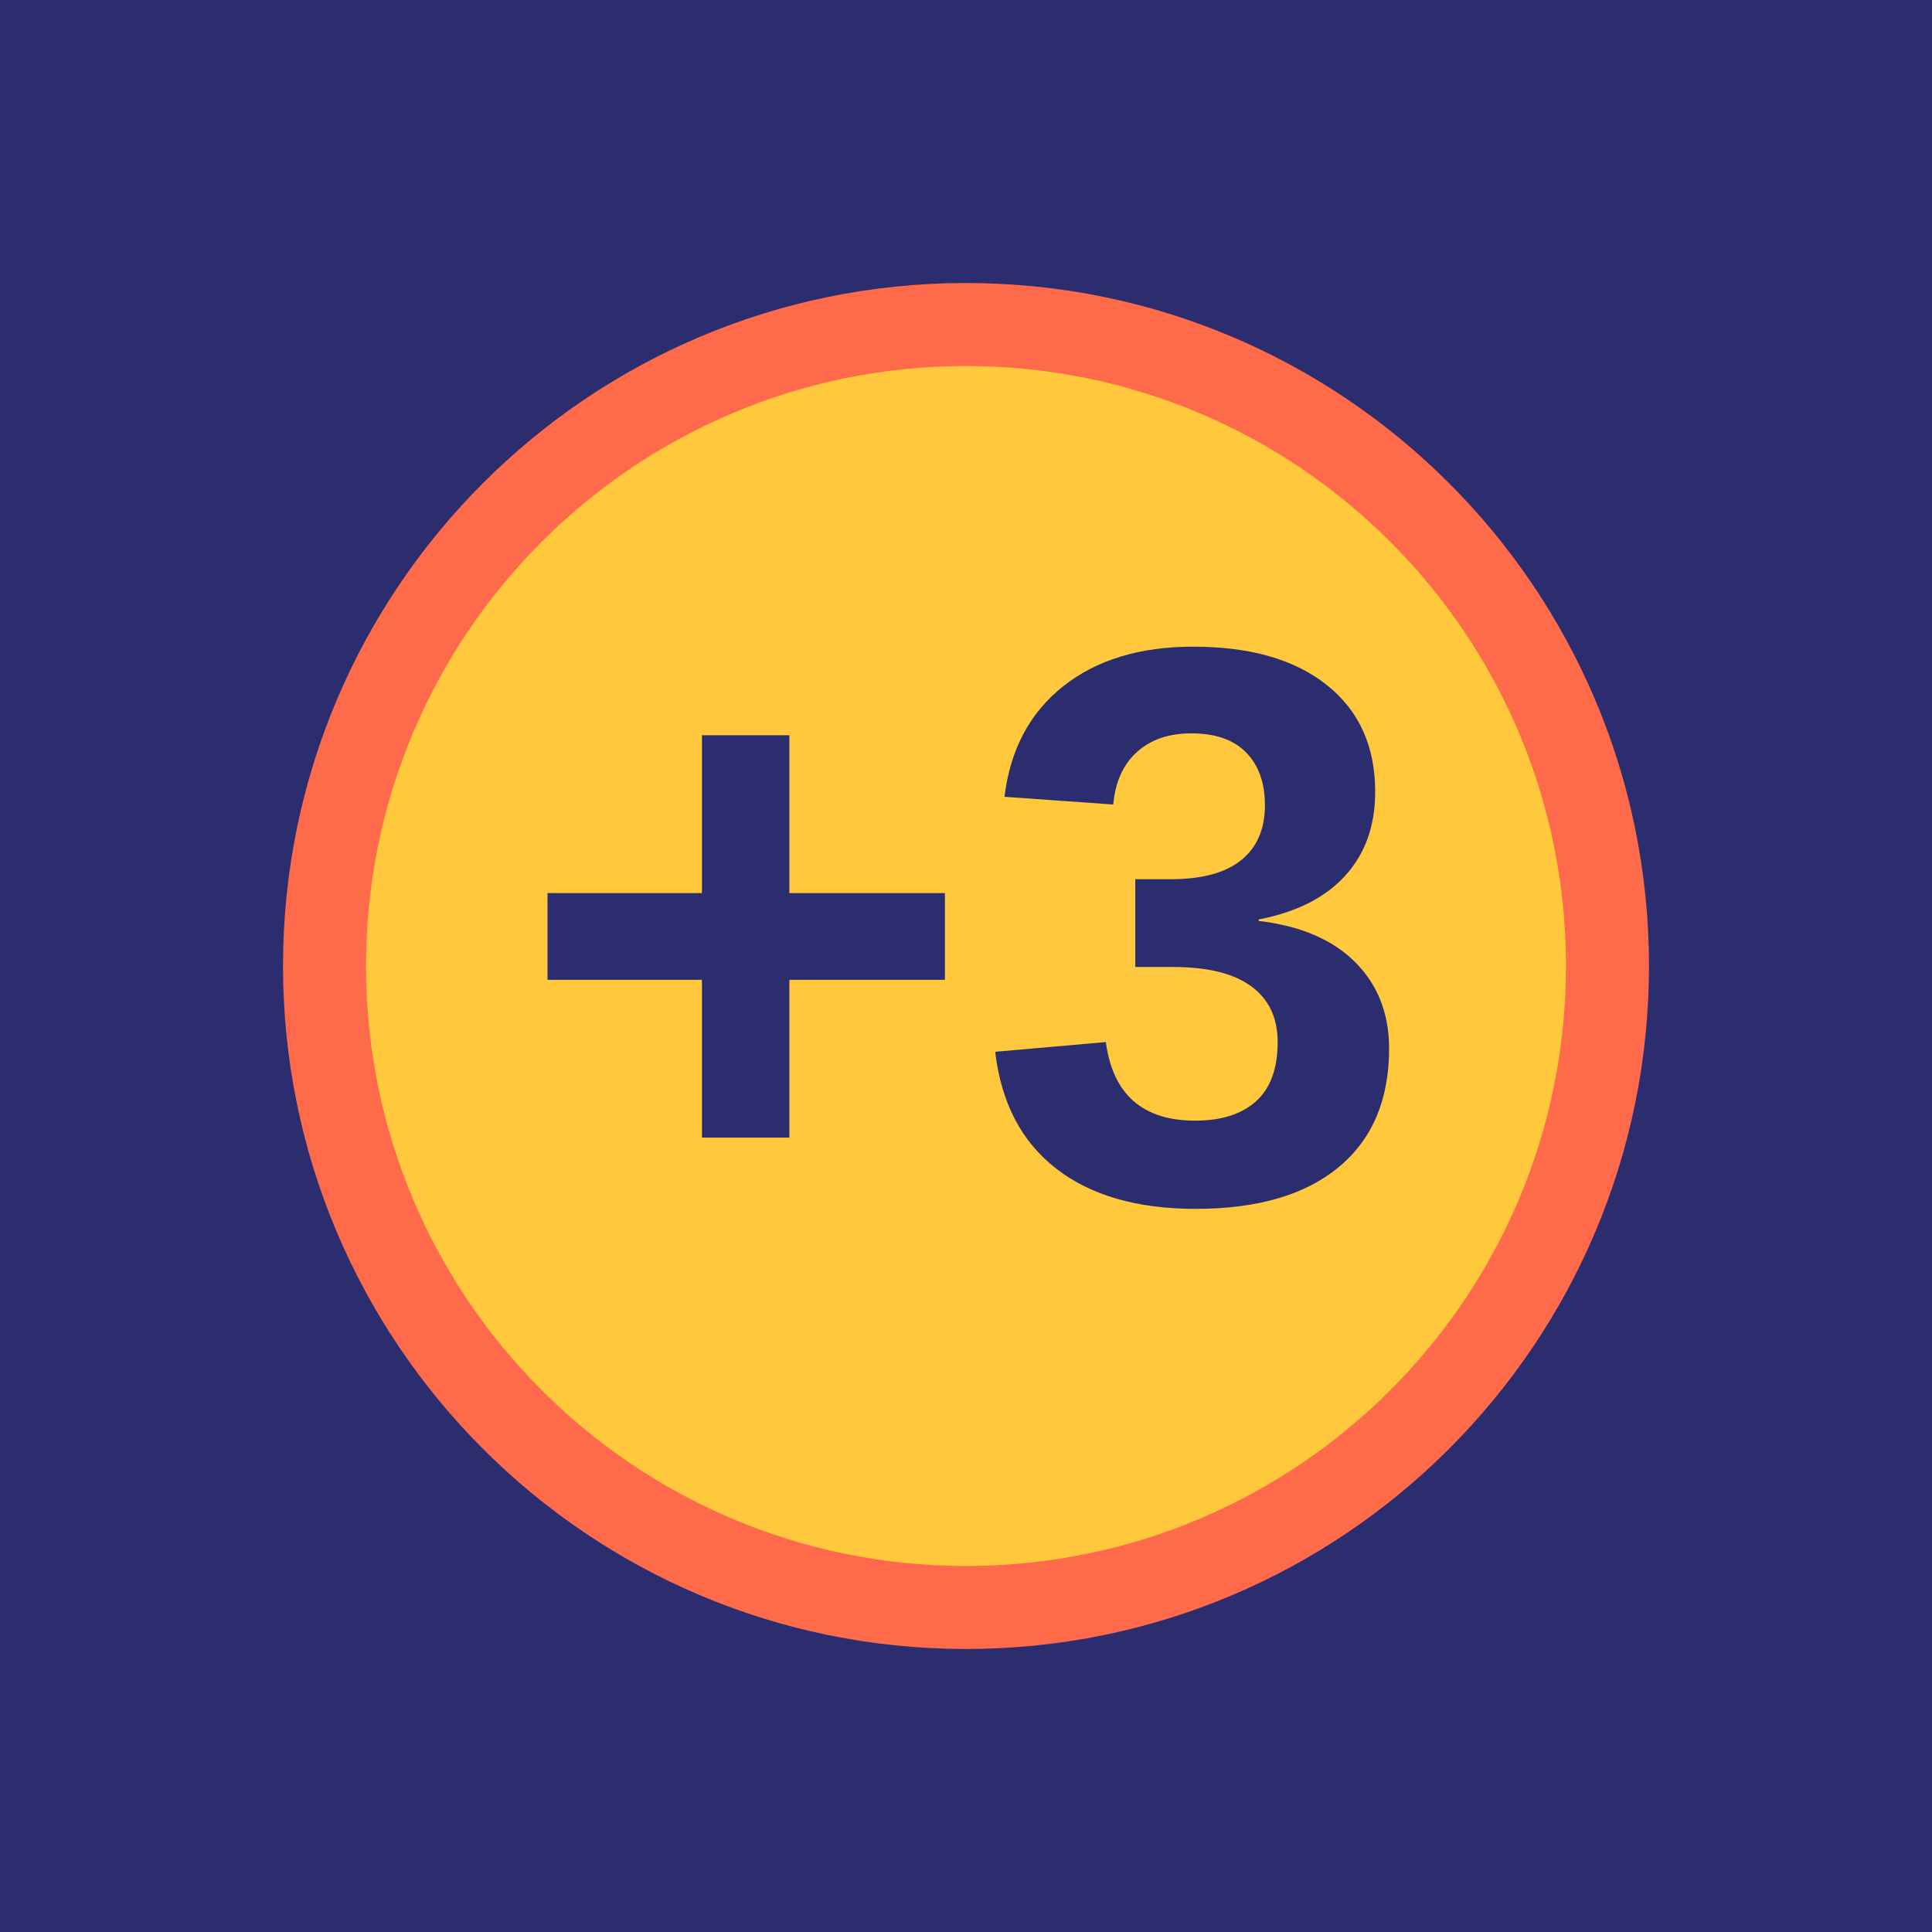
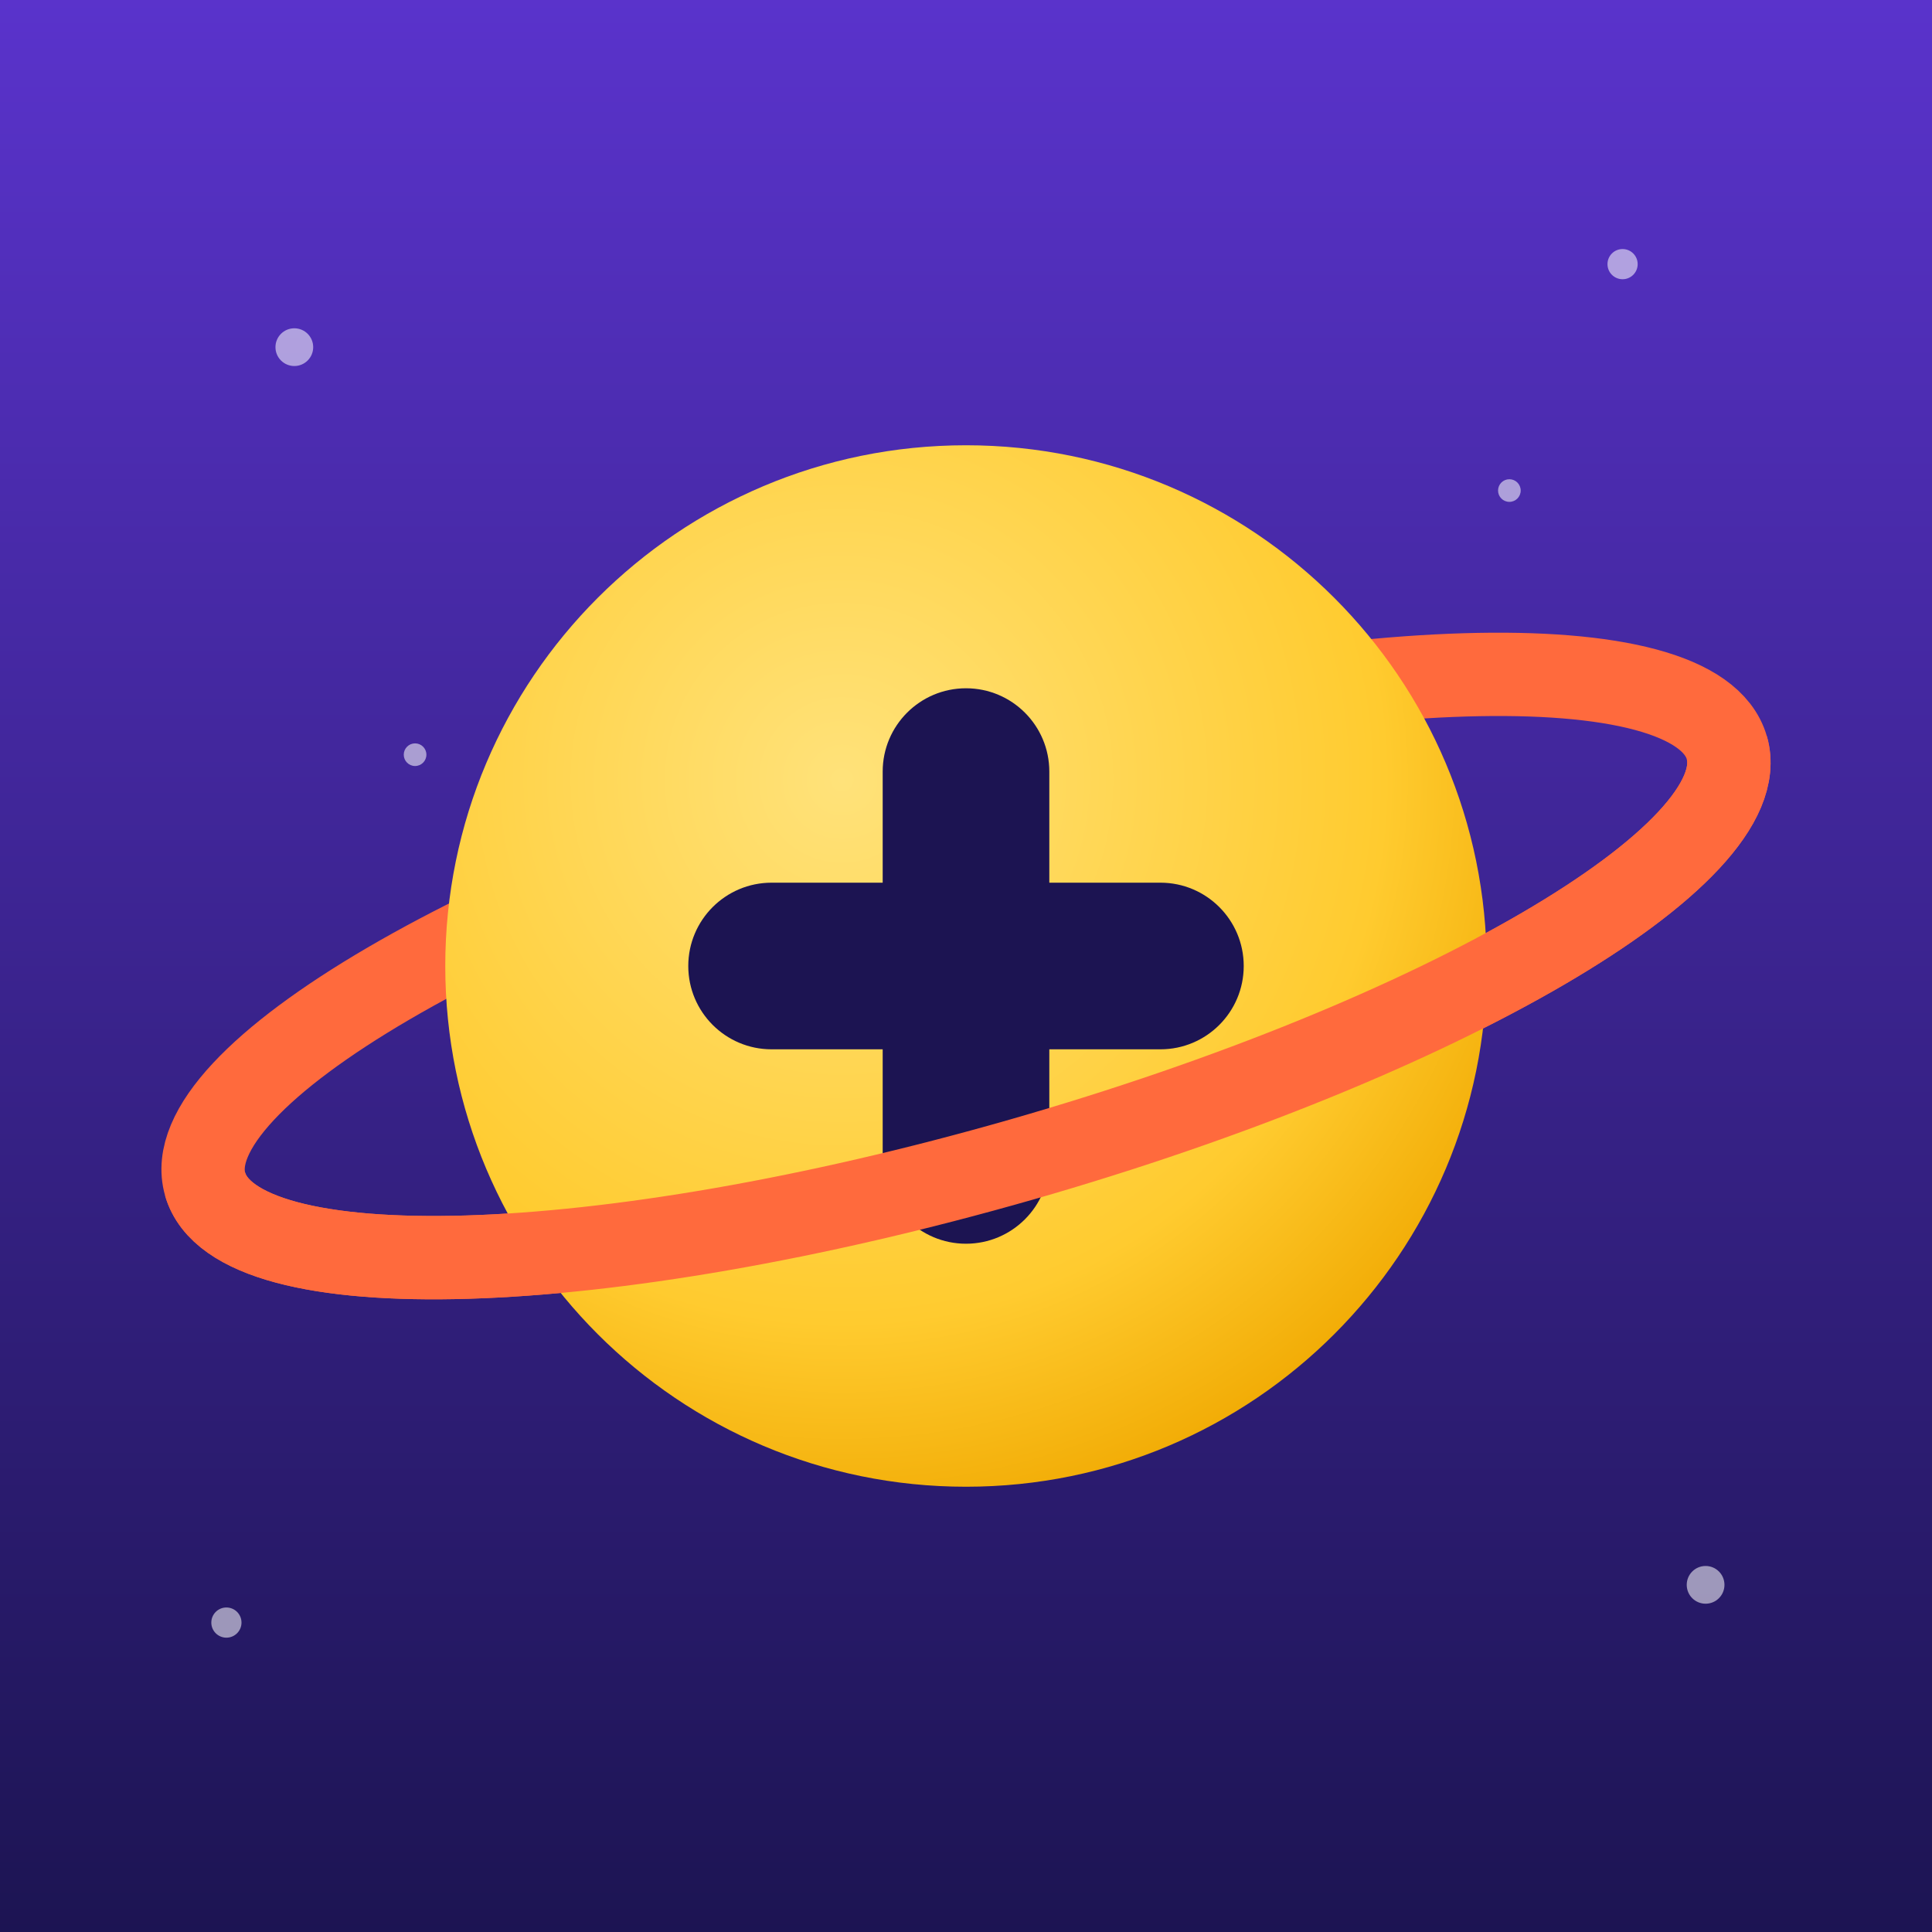
<svg xmlns="http://www.w3.org/2000/svg" viewBox="0 0 512 512">
-   <rect width="512" height="512" fill="#2b2d6e" />
-   <circle cx="256" cy="256" r="170" fill="#ffc83d" />
-   <circle cx="256" cy="256" r="170" fill="none" stroke="#ff6b4a" stroke-width="22" />
-   <text x="256" y="318" font-family="Trebuchet MS,Arial,sans-serif" font-size="210" font-weight="900" text-anchor="middle" fill="#2b2d6e">+3</text>
+   <defs>
+     <linearGradient id="g" x1="0" y1="0" x2="0" y2="1">
+       <stop offset="0" stop-color="#5a33cc" />
+       <stop offset="1" stop-color="#1c1452" />
+     </linearGradient>
+     <radialGradient id="p" cx=".38" cy=".32" r=".75">
+       <stop offset="0" stop-color="#ffe27a" />
+       <stop offset=".7" stop-color="#ffcb2f" />
+       <stop offset="1" stop-color="#f0a800" />
+     </radialGradient>
+     <clipPath id="front">
+       <rect x="-200" y="256" width="912" height="400" transform="rotate(-16 256 256)" />
+     </clipPath>
+   </defs>
+   <rect width="512" height="512" fill="url(#g)" />
+   <g fill="#fff" opacity=".55">
+     <circle cx="78" cy="92" r="5" />
+     <circle cx="430" cy="70" r="4" />
+     <circle cx="452" cy="420" r="5" />
+     <circle cx="60" cy="430" r="4" />
+     <circle cx="400" cy="130" r="3" />
+     <circle cx="110" cy="200" r="3" />
+   </g>
+   <g transform="translate(256 256) scale(0.92) translate(-256 -256)">
+     <ellipse cx="256" cy="256" rx="228" ry="58" transform="rotate(-16 256 256)" fill="none" stroke="#ff6a3d" stroke-width="24" />
+     <circle cx="256" cy="256" r="150" fill="url(#p)" />
+     <rect x="232" y="176" width="48" height="160" rx="24" fill="#1c1452" />
+     <rect x="176" y="232" width="160" height="48" rx="24" fill="#1c1452" />
+     <g clip-path="url(#front)">
+       <ellipse cx="256" cy="256" rx="228" ry="58" transform="rotate(-16 256 256)" fill="none" stroke="#ff6a3d" stroke-width="24" />
+     </g>
+   </g>
</svg>
